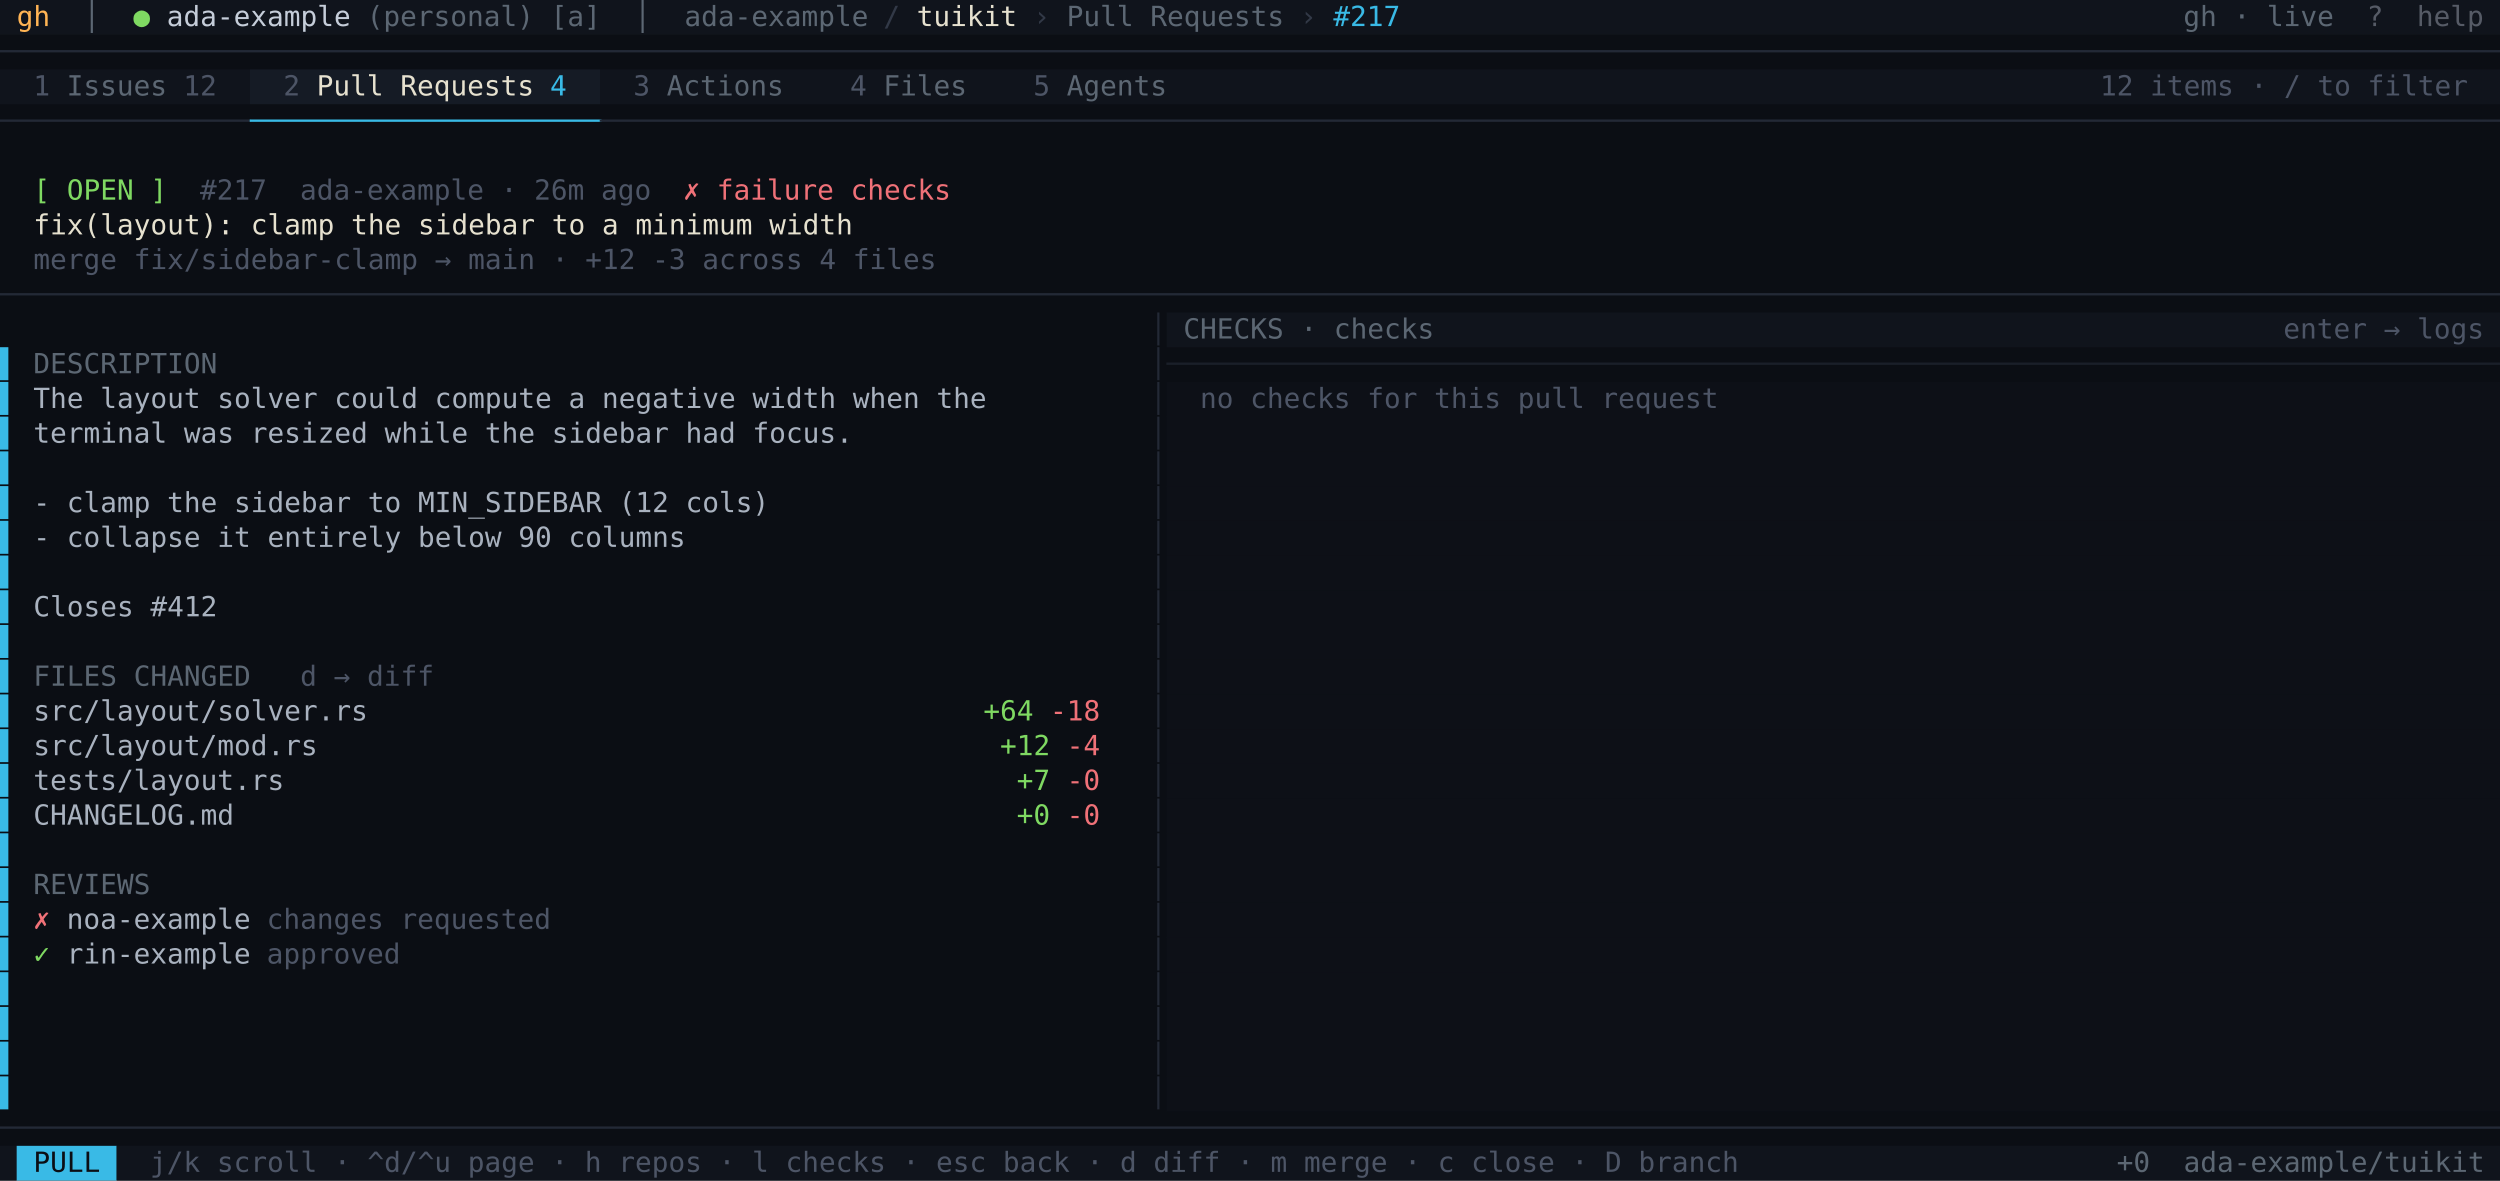
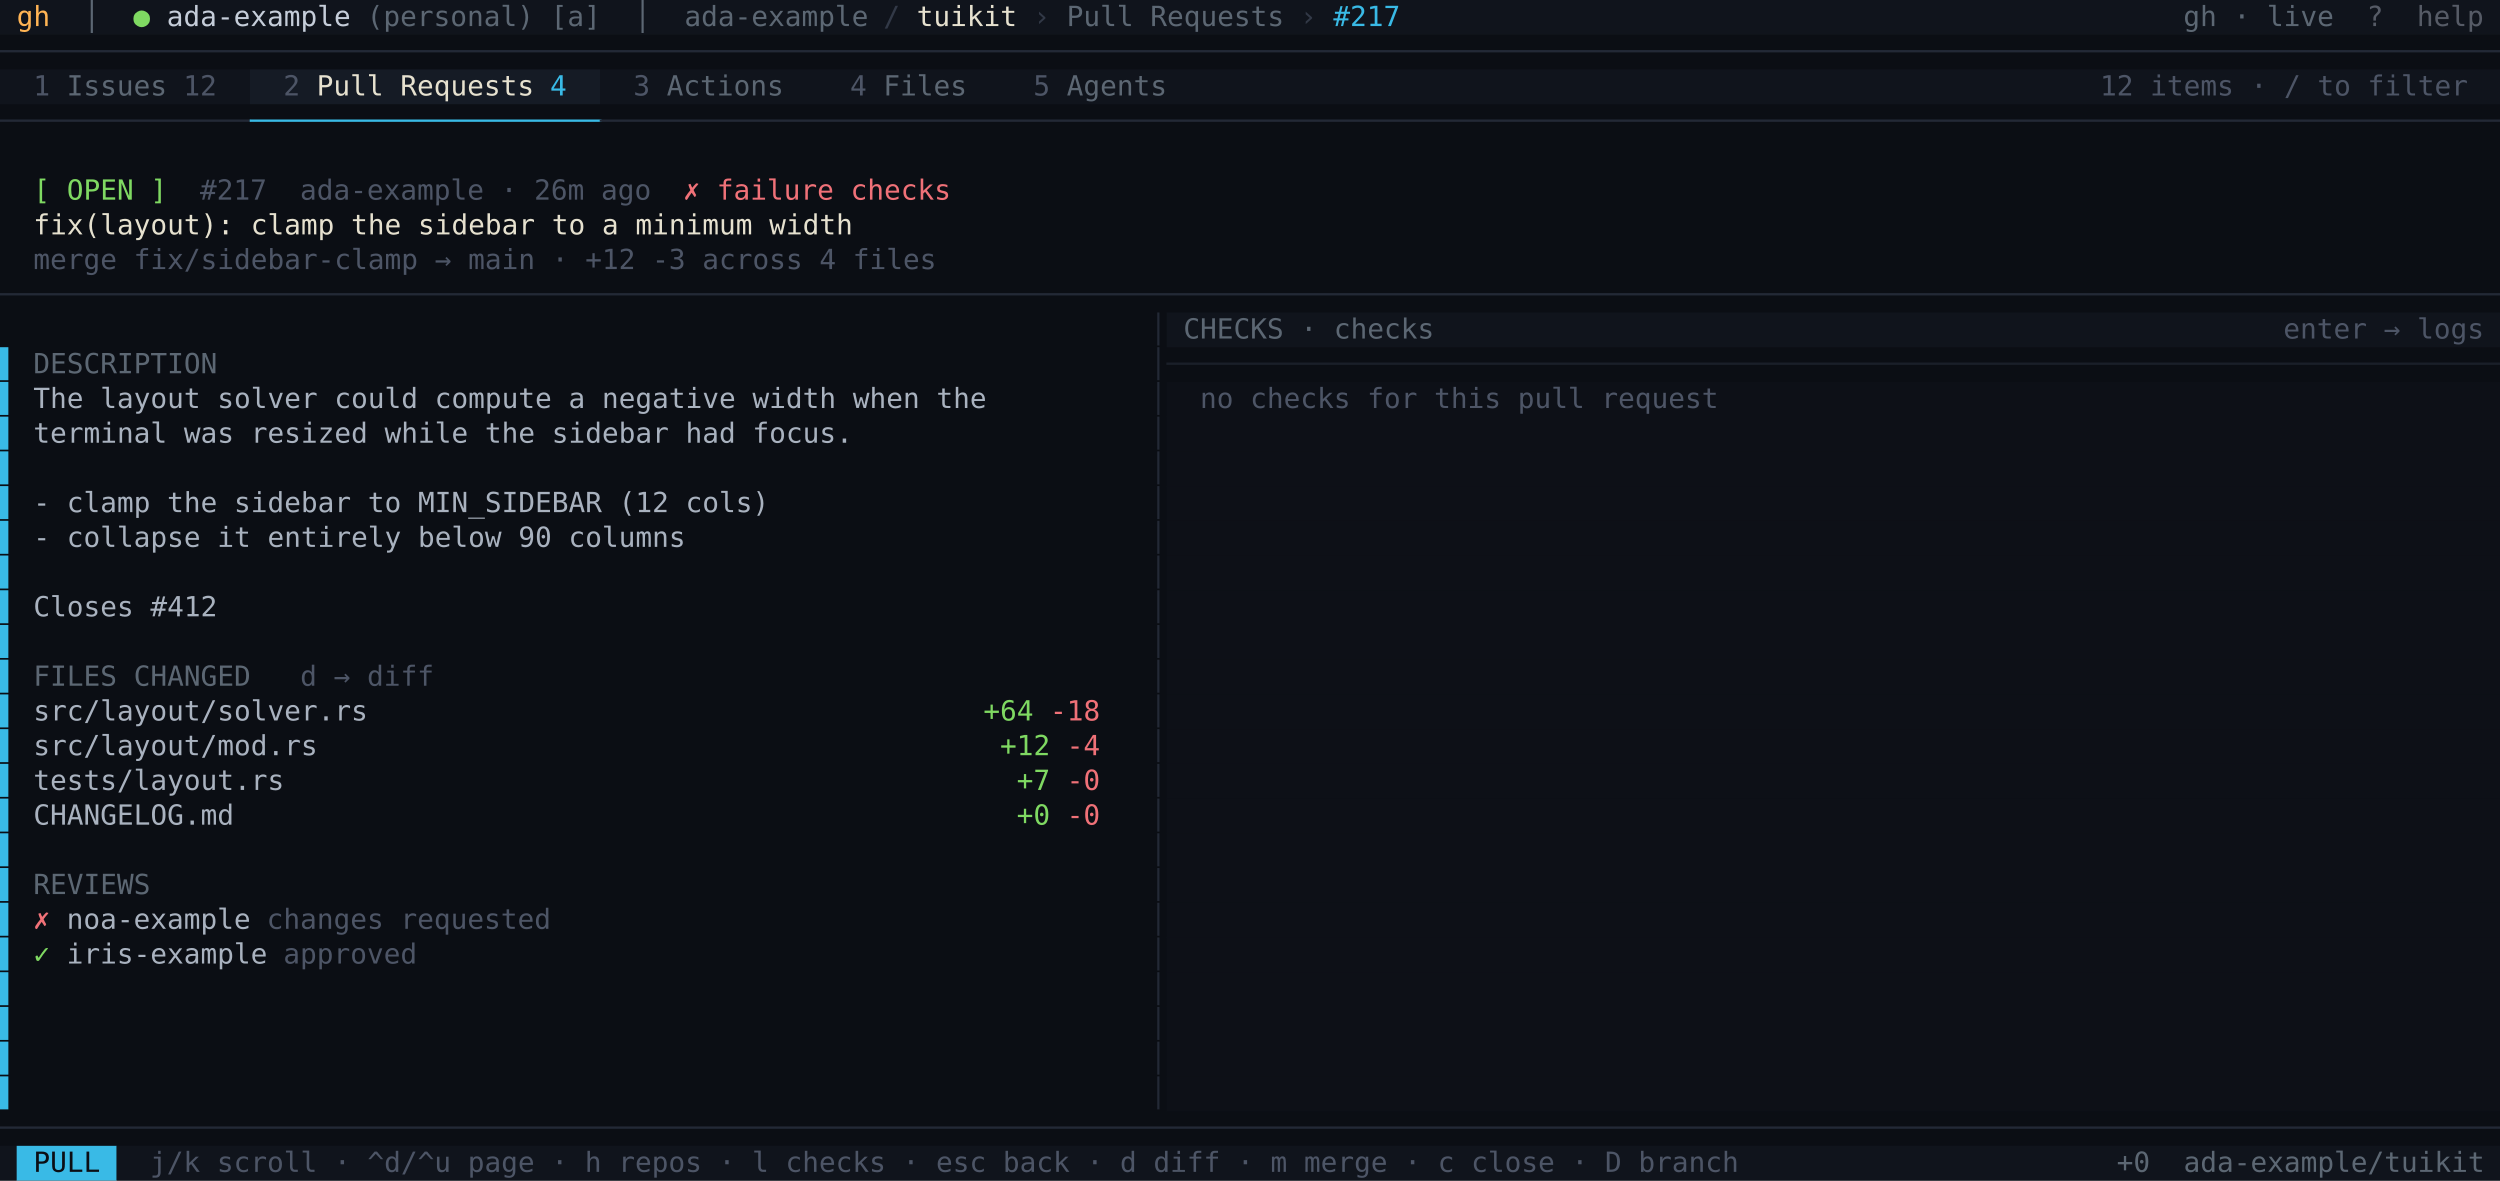
<svg xmlns="http://www.w3.org/2000/svg" width="1440" height="680" viewBox="0 0 1440 680">
  <rect width="100%" height="100%" fill="#0b0e14" />
  <g font-family="JetBrainsMono Nerd Font, JetBrains Mono, monospace" font-size="16">
    <rect x="0.0" y="0.0" width="1440.0" height="20" fill="#10141c" />
    <rect x="0.0" y="40.0" width="144.0" height="20" fill="#10141c" />
    <rect x="144.0" y="40.0" width="201.6" height="20" fill="#151b25" />
    <rect x="345.6" y="40.0" width="1094.4" height="20" fill="#10141c" />
    <rect x="672.0" y="180.0" width="768.0" height="20" fill="#10141c" />
    <rect x="672.0" y="220.0" width="768.0" height="20" fill="#0d1017" />
    <rect x="672.0" y="240.0" width="768.0" height="20" fill="#0d1017" />
    <rect x="672.0" y="260.0" width="768.0" height="20" fill="#0d1017" />
    <rect x="672.0" y="280.0" width="768.0" height="20" fill="#0d1017" />
    <rect x="672.0" y="300.0" width="768.0" height="20" fill="#0d1017" />
    <rect x="672.0" y="320.0" width="768.0" height="20" fill="#0d1017" />
    <rect x="672.0" y="340.0" width="768.0" height="20" fill="#0d1017" />
    <rect x="672.0" y="360.0" width="768.0" height="20" fill="#0d1017" />
    <rect x="672.0" y="380.0" width="768.0" height="20" fill="#0d1017" />
    <rect x="672.0" y="400.0" width="768.0" height="20" fill="#0d1017" />
    <rect x="672.0" y="420.0" width="768.0" height="20" fill="#0d1017" />
    <rect x="672.0" y="440.0" width="768.0" height="20" fill="#0d1017" />
    <rect x="672.0" y="460.0" width="768.0" height="20" fill="#0d1017" />
    <rect x="672.0" y="480.0" width="768.0" height="20" fill="#0d1017" />
    <rect x="672.0" y="500.0" width="768.0" height="20" fill="#0d1017" />
    <rect x="672.0" y="520.0" width="768.0" height="20" fill="#0d1017" />
    <rect x="672.0" y="540.0" width="768.0" height="20" fill="#0d1017" />
    <rect x="672.0" y="560.0" width="768.0" height="20" fill="#0d1017" />
    <rect x="672.0" y="580.0" width="768.0" height="20" fill="#0d1017" />
    <rect x="672.0" y="600.0" width="768.0" height="20" fill="#0d1017" />
    <rect x="672.0" y="620.0" width="768.0" height="20" fill="#0d1017" />
    <rect x="0.0" y="660.0" width="9.6" height="20" fill="#10141c" />
    <rect x="9.6" y="660.0" width="57.6" height="20" fill="#39bae6" />
    <rect x="67.2" y="660.0" width="1372.8" height="20" fill="#10141c" />
    <text x="9.6" y="15.0" fill="#ffb454" xml:space="preserve">gh</text>
    <text x="28.8" y="15.0" fill="#5c6773" xml:space="preserve">  │  </text>
    <text x="76.8" y="15.0" fill="#7fd962" xml:space="preserve">●</text>
    <text x="86.4" y="15.0" fill="#c5cdd9" xml:space="preserve"> ada-example </text>
    <text x="211.2" y="15.0" fill="#5c6773" xml:space="preserve">(personal) [a]  │  ada-example</text>
    <text x="508.8" y="15.0" fill="#323947" xml:space="preserve">/</text>
    <text x="528.0" y="15.0" fill="#e6e1cf" xml:space="preserve">tuikit</text>
    <text x="595.2" y="15.0" fill="#323947" xml:space="preserve">›</text>
    <text x="614.4" y="15.0" fill="#5c6773" xml:space="preserve">Pull Requests</text>
    <text x="748.8" y="15.0" fill="#323947" xml:space="preserve">›</text>
    <text x="768.0" y="15.0" fill="#39bae6" xml:space="preserve">#217</text>
    <text x="1257.6" y="15.0" fill="#5c6773" xml:space="preserve">gh · live</text>
    <text x="1363.2" y="15.0" fill="#565b66" xml:space="preserve">?  help</text>
    <text x="0.0" y="35.0" fill="#232936" xml:space="preserve">──────────────────────────────────────────────────────────────────────────────────────────────────────────────────────────────────────────────────────</text>
    <text x="19.2" y="55.0" fill="#4d5566" xml:space="preserve">1</text>
    <text x="38.4" y="55.0" fill="#5c6773" xml:space="preserve">Issues</text>
    <text x="105.6" y="55.0" fill="#4d5566" xml:space="preserve">12</text>
    <text x="163.2" y="55.0" fill="#4d5566" xml:space="preserve">2</text>
    <text x="182.4" y="55.0" fill="#e6e1cf" xml:space="preserve">Pull Requests</text>
    <text x="316.8" y="55.0" fill="#39bae6" xml:space="preserve">4</text>
    <text x="364.8" y="55.0" fill="#4d5566" xml:space="preserve">3</text>
    <text x="384.0" y="55.0" fill="#5c6773" xml:space="preserve">Actions</text>
    <text x="489.6" y="55.0" fill="#4d5566" xml:space="preserve">4</text>
    <text x="508.8" y="55.0" fill="#5c6773" xml:space="preserve">Files</text>
    <text x="595.2" y="55.0" fill="#4d5566" xml:space="preserve">5</text>
    <text x="614.4" y="55.0" fill="#5c6773" xml:space="preserve">Agents</text>
    <text x="1209.6" y="55.0" fill="#4d5566" xml:space="preserve">12 items · / to filter</text>
    <text x="0.0" y="75.0" fill="#232936" xml:space="preserve">───────────────</text>
    <text x="144.0" y="75.0" fill="#39bae6" xml:space="preserve">─────────────────────</text>
    <text x="345.6" y="75.0" fill="#232936" xml:space="preserve">──────────────────────────────────────────────────────────────────────────────────────────────────────────────────</text>
    <text x="19.2" y="115.0" fill="#7fd962" xml:space="preserve">[ OPEN ]</text>
    <text x="115.2" y="115.0" fill="#4d5566" xml:space="preserve">#217</text>
    <text x="172.8" y="115.0" fill="#4d5566" xml:space="preserve">ada-example · 26m ago</text>
    <text x="393.6" y="115.0" fill="#f07178" xml:space="preserve">✗ failure checks</text>
    <text x="19.2" y="135.0" fill="#e6e1cf" xml:space="preserve">fix(layout): clamp the sidebar to a minimum width</text>
    <text x="19.2" y="155.0" fill="#4d5566" xml:space="preserve">merge fix/sidebar-clamp → main · +12 -3 across 4 files</text>
    <text x="0.0" y="175.0" fill="#232936" xml:space="preserve">──────────────────────────────────────────────────────────────────────────────────────────────────────────────────────────────────────────────────────</text>
    <text x="662.4" y="195.0" fill="#232936" xml:space="preserve">│</text>
    <text x="681.6" y="195.0" fill="#5c6773" xml:space="preserve">CHECKS · checks</text>
    <text x="1315.2" y="195.0" fill="#4d5566" xml:space="preserve">enter → logs</text>
    <text x="0.0" y="215.0" fill="#39bae6" xml:space="preserve">▌</text>
    <text x="19.2" y="215.0" fill="#5c6773" xml:space="preserve">DESCRIPTION</text>
    <text x="662.4" y="215.0" fill="#232936" xml:space="preserve">│</text>
    <text x="672.0" y="215.0" fill="#1a1f29" xml:space="preserve">────────────────────────────────────────────────────────────────────────────────</text>
    <text x="0.0" y="235.0" fill="#39bae6" xml:space="preserve">▌</text>
    <text x="19.2" y="235.0" fill="#a9b2bf" xml:space="preserve">The layout solver could compute a negative width when the</text>
    <text x="662.4" y="235.0" fill="#232936" xml:space="preserve">│</text>
    <text x="691.2" y="235.0" fill="#4d5566" xml:space="preserve">no checks for this pull request</text>
    <text x="0.0" y="255.0" fill="#39bae6" xml:space="preserve">▌</text>
    <text x="19.2" y="255.0" fill="#a9b2bf" xml:space="preserve">terminal was resized while the sidebar had focus.</text>
    <text x="662.4" y="255.0" fill="#232936" xml:space="preserve">│</text>
    <text x="0.0" y="275.0" fill="#39bae6" xml:space="preserve">▌</text>
    <text x="662.4" y="275.0" fill="#232936" xml:space="preserve">│</text>
    <text x="0.0" y="295.0" fill="#39bae6" xml:space="preserve">▌</text>
    <text x="19.2" y="295.0" fill="#a9b2bf" xml:space="preserve">- clamp the sidebar to MIN_SIDEBAR (12 cols)</text>
    <text x="662.4" y="295.0" fill="#232936" xml:space="preserve">│</text>
    <text x="0.0" y="315.0" fill="#39bae6" xml:space="preserve">▌</text>
    <text x="19.2" y="315.0" fill="#a9b2bf" xml:space="preserve">- collapse it entirely below 90 columns</text>
    <text x="662.4" y="315.0" fill="#232936" xml:space="preserve">│</text>
    <text x="0.0" y="335.0" fill="#39bae6" xml:space="preserve">▌</text>
    <text x="662.4" y="335.0" fill="#232936" xml:space="preserve">│</text>
    <text x="0.0" y="355.0" fill="#39bae6" xml:space="preserve">▌</text>
    <text x="19.2" y="355.0" fill="#a9b2bf" xml:space="preserve">Closes #412</text>
    <text x="662.4" y="355.0" fill="#232936" xml:space="preserve">│</text>
    <text x="0.0" y="375.0" fill="#39bae6" xml:space="preserve">▌</text>
    <text x="662.4" y="375.0" fill="#232936" xml:space="preserve">│</text>
    <text x="0.0" y="395.0" fill="#39bae6" xml:space="preserve">▌</text>
    <text x="19.2" y="395.0" fill="#5c6773" xml:space="preserve">FILES CHANGED</text>
    <text x="144.0" y="395.0" fill="#4d5566" xml:space="preserve">   d → diff</text>
    <text x="662.4" y="395.0" fill="#232936" xml:space="preserve">│</text>
    <text x="0.0" y="415.0" fill="#39bae6" xml:space="preserve">▌</text>
    <text x="19.2" y="415.0" fill="#a9b2bf" xml:space="preserve">src/layout/solver.rs                                    </text>
    <text x="566.4" y="415.0" fill="#7fd962" xml:space="preserve">+64</text>
    <text x="604.8" y="415.0" fill="#f07178" xml:space="preserve">-18</text>
    <text x="662.4" y="415.0" fill="#232936" xml:space="preserve">│</text>
    <text x="0.0" y="435.0" fill="#39bae6" xml:space="preserve">▌</text>
    <text x="19.2" y="435.0" fill="#a9b2bf" xml:space="preserve">src/layout/mod.rs                                        </text>
    <text x="576.0" y="435.0" fill="#7fd962" xml:space="preserve">+12</text>
    <text x="614.4" y="435.0" fill="#f07178" xml:space="preserve">-4</text>
    <text x="662.4" y="435.0" fill="#232936" xml:space="preserve">│</text>
    <text x="0.0" y="455.0" fill="#39bae6" xml:space="preserve">▌</text>
    <text x="19.2" y="455.0" fill="#a9b2bf" xml:space="preserve">tests/layout.rs                                           </text>
    <text x="585.6" y="455.0" fill="#7fd962" xml:space="preserve">+7</text>
    <text x="614.4" y="455.0" fill="#f07178" xml:space="preserve">-0</text>
    <text x="662.4" y="455.0" fill="#232936" xml:space="preserve">│</text>
    <text x="0.0" y="475.0" fill="#39bae6" xml:space="preserve">▌</text>
    <text x="19.2" y="475.0" fill="#a9b2bf" xml:space="preserve">CHANGELOG.md                                              </text>
    <text x="585.6" y="475.0" fill="#7fd962" xml:space="preserve">+0</text>
    <text x="614.4" y="475.0" fill="#f07178" xml:space="preserve">-0</text>
    <text x="662.4" y="475.0" fill="#232936" xml:space="preserve">│</text>
    <text x="0.0" y="495.0" fill="#39bae6" xml:space="preserve">▌</text>
    <text x="662.4" y="495.0" fill="#232936" xml:space="preserve">│</text>
    <text x="0.0" y="515.0" fill="#39bae6" xml:space="preserve">▌</text>
    <text x="19.2" y="515.0" fill="#5c6773" xml:space="preserve">REVIEWS</text>
    <text x="662.4" y="515.0" fill="#232936" xml:space="preserve">│</text>
    <text x="0.0" y="535.0" fill="#39bae6" xml:space="preserve">▌</text>
    <text x="19.2" y="535.0" fill="#f07178" xml:space="preserve">✗ </text>
    <text x="38.4" y="535.0" fill="#a9b2bf" xml:space="preserve">noa-example </text>
    <text x="153.6" y="535.0" fill="#4d5566" xml:space="preserve">changes requested</text>
    <text x="662.4" y="535.0" fill="#232936" xml:space="preserve">│</text>
    <text x="0.0" y="555.0" fill="#39bae6" xml:space="preserve">▌</text>
    <text x="19.2" y="555.0" fill="#7fd962" xml:space="preserve">✓ </text>
-     <text x="38.4" y="555.0" fill="#a9b2bf" xml:space="preserve">rin-example </text>
-     <text x="153.6" y="555.0" fill="#4d5566" xml:space="preserve">approved</text>
+     <text x="38.4" y="555.0" fill="#a9b2bf" xml:space="preserve">iris-example </text>
+     <text x="163.2" y="555.0" fill="#4d5566" xml:space="preserve">approved</text>
    <text x="662.4" y="555.0" fill="#232936" xml:space="preserve">│</text>
    <text x="0.0" y="575.0" fill="#39bae6" xml:space="preserve">▌</text>
    <text x="662.4" y="575.0" fill="#232936" xml:space="preserve">│</text>
    <text x="0.0" y="595.0" fill="#39bae6" xml:space="preserve">▌</text>
    <text x="662.4" y="595.0" fill="#232936" xml:space="preserve">│</text>
    <text x="0.0" y="615.0" fill="#39bae6" xml:space="preserve">▌</text>
    <text x="662.4" y="615.0" fill="#232936" xml:space="preserve">│</text>
    <text x="0.0" y="635.0" fill="#39bae6" xml:space="preserve">▌</text>
    <text x="662.4" y="635.0" fill="#232936" xml:space="preserve">│</text>
    <text x="0.0" y="655.0" fill="#232936" xml:space="preserve">──────────────────────────────────────────────────────────────────────────────────────────────────────────────────────────────────────────────────────</text>
    <text x="9.6" y="675.0" fill="#0b0e14" xml:space="preserve"> PULL </text>
    <text x="86.4" y="675.0" fill="#4d5566" xml:space="preserve">j/k scroll · ^d/^u page · h repos · l checks · esc back · d diff · m merge · c close · D branch</text>
    <text x="1219.2" y="675.0" fill="#5c6773" xml:space="preserve">+0  ada-example/tuikit</text>
  </g>
</svg>
